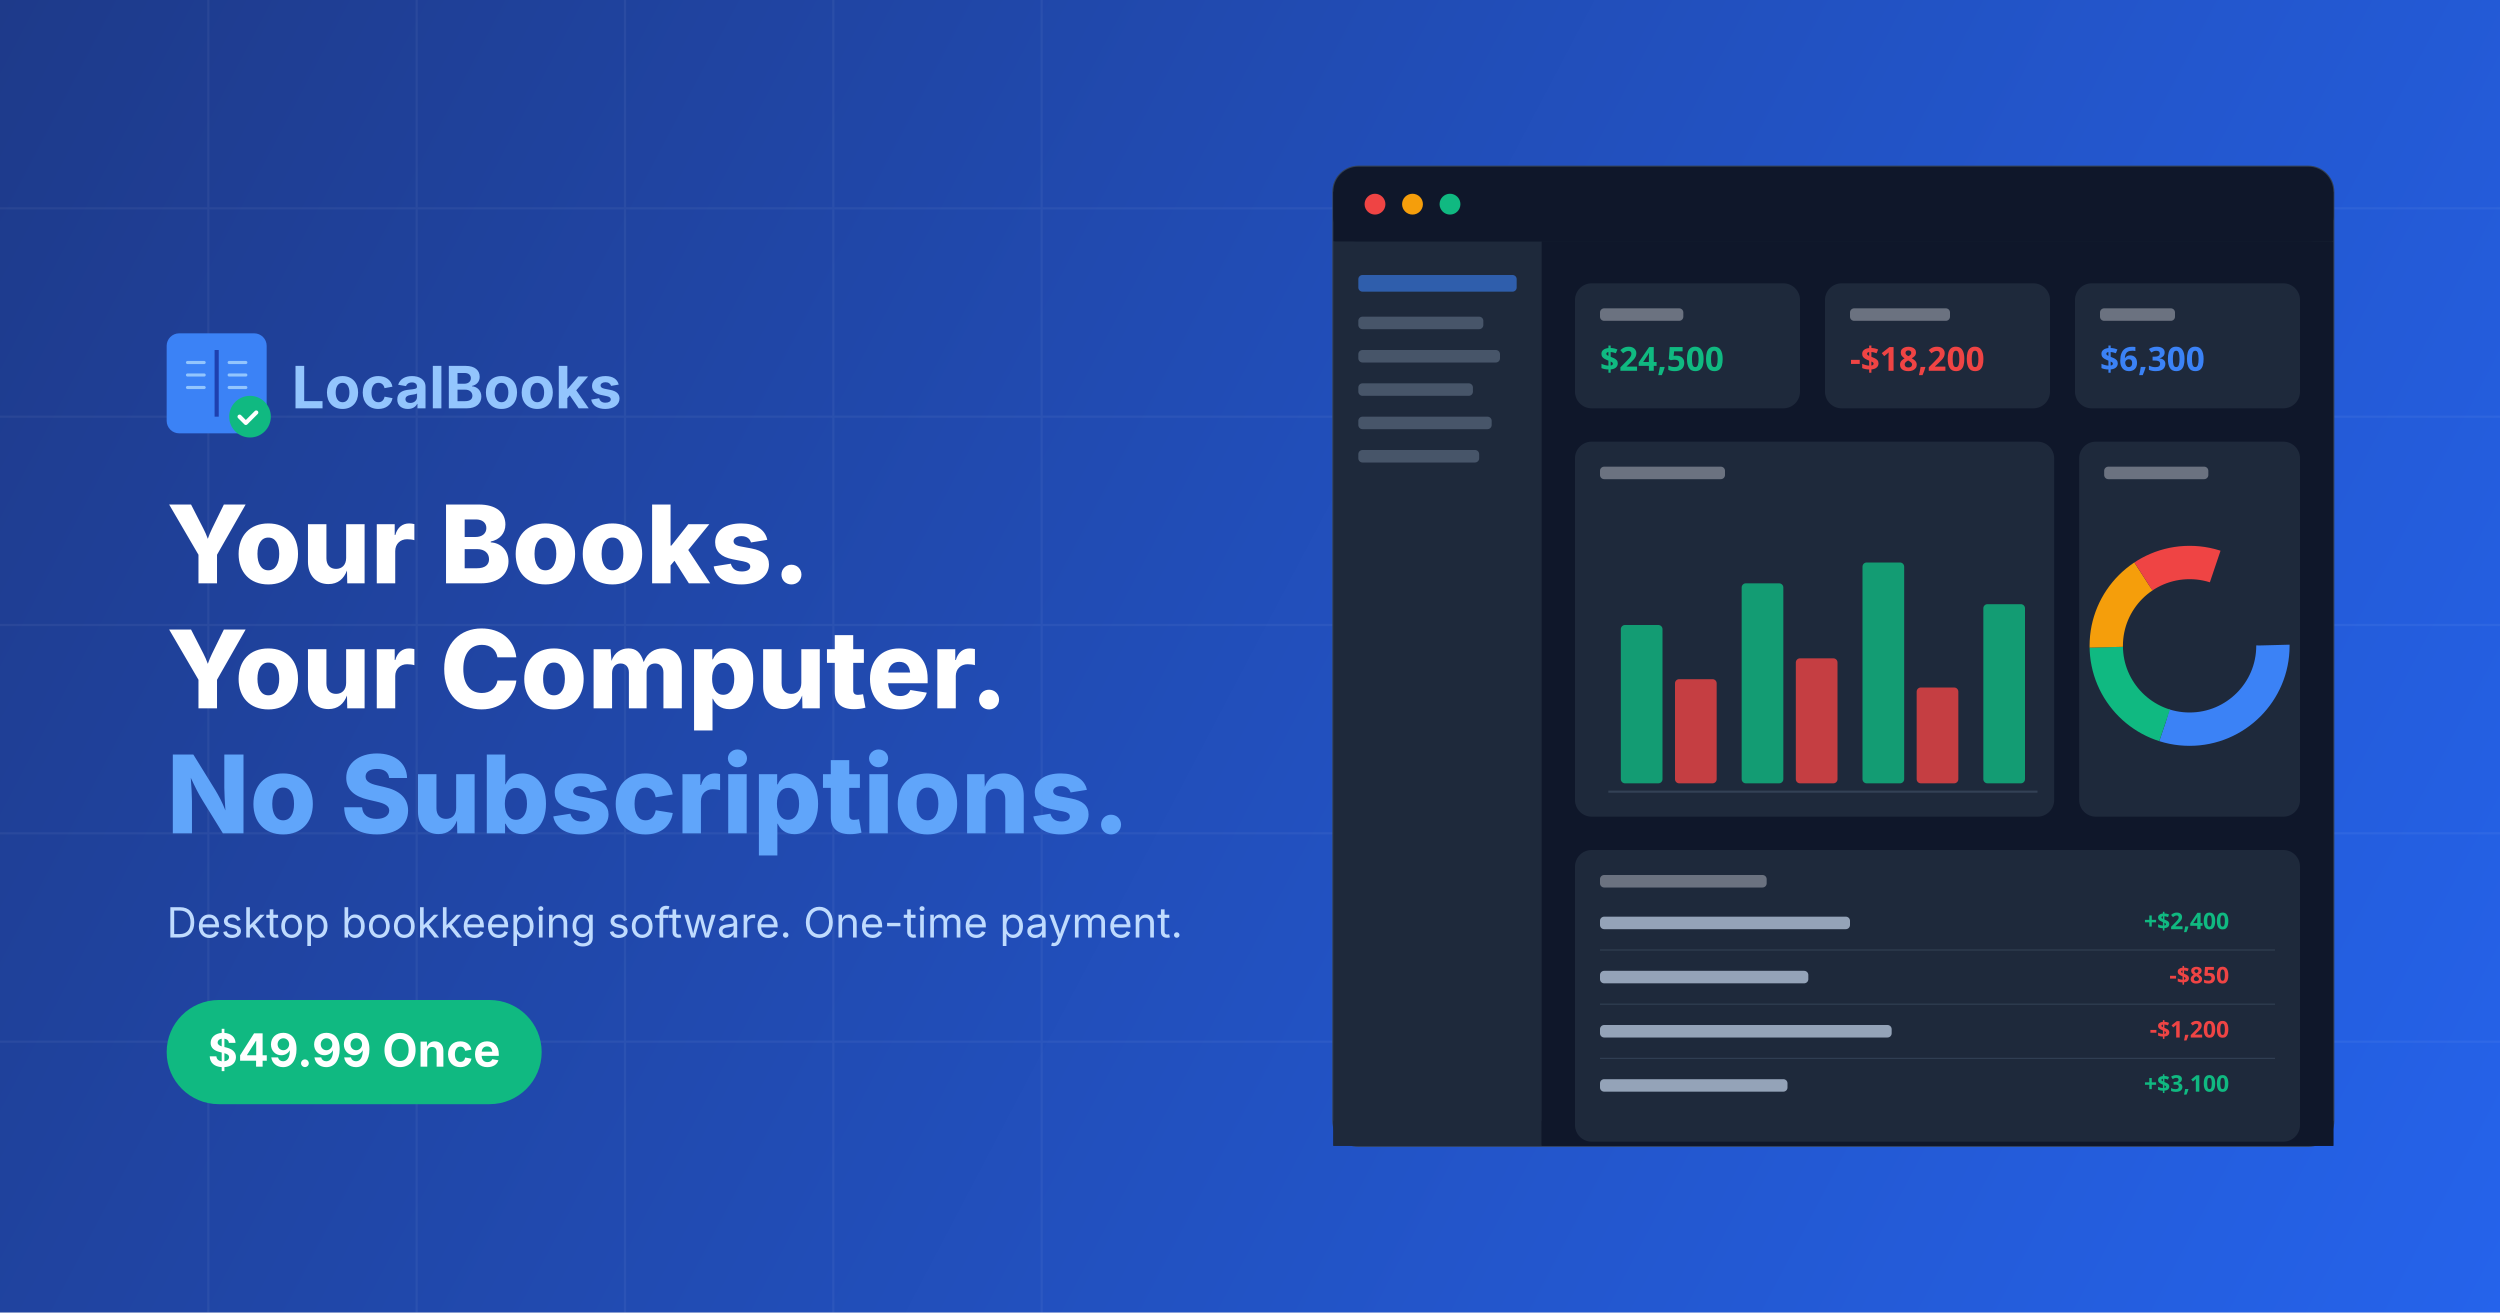
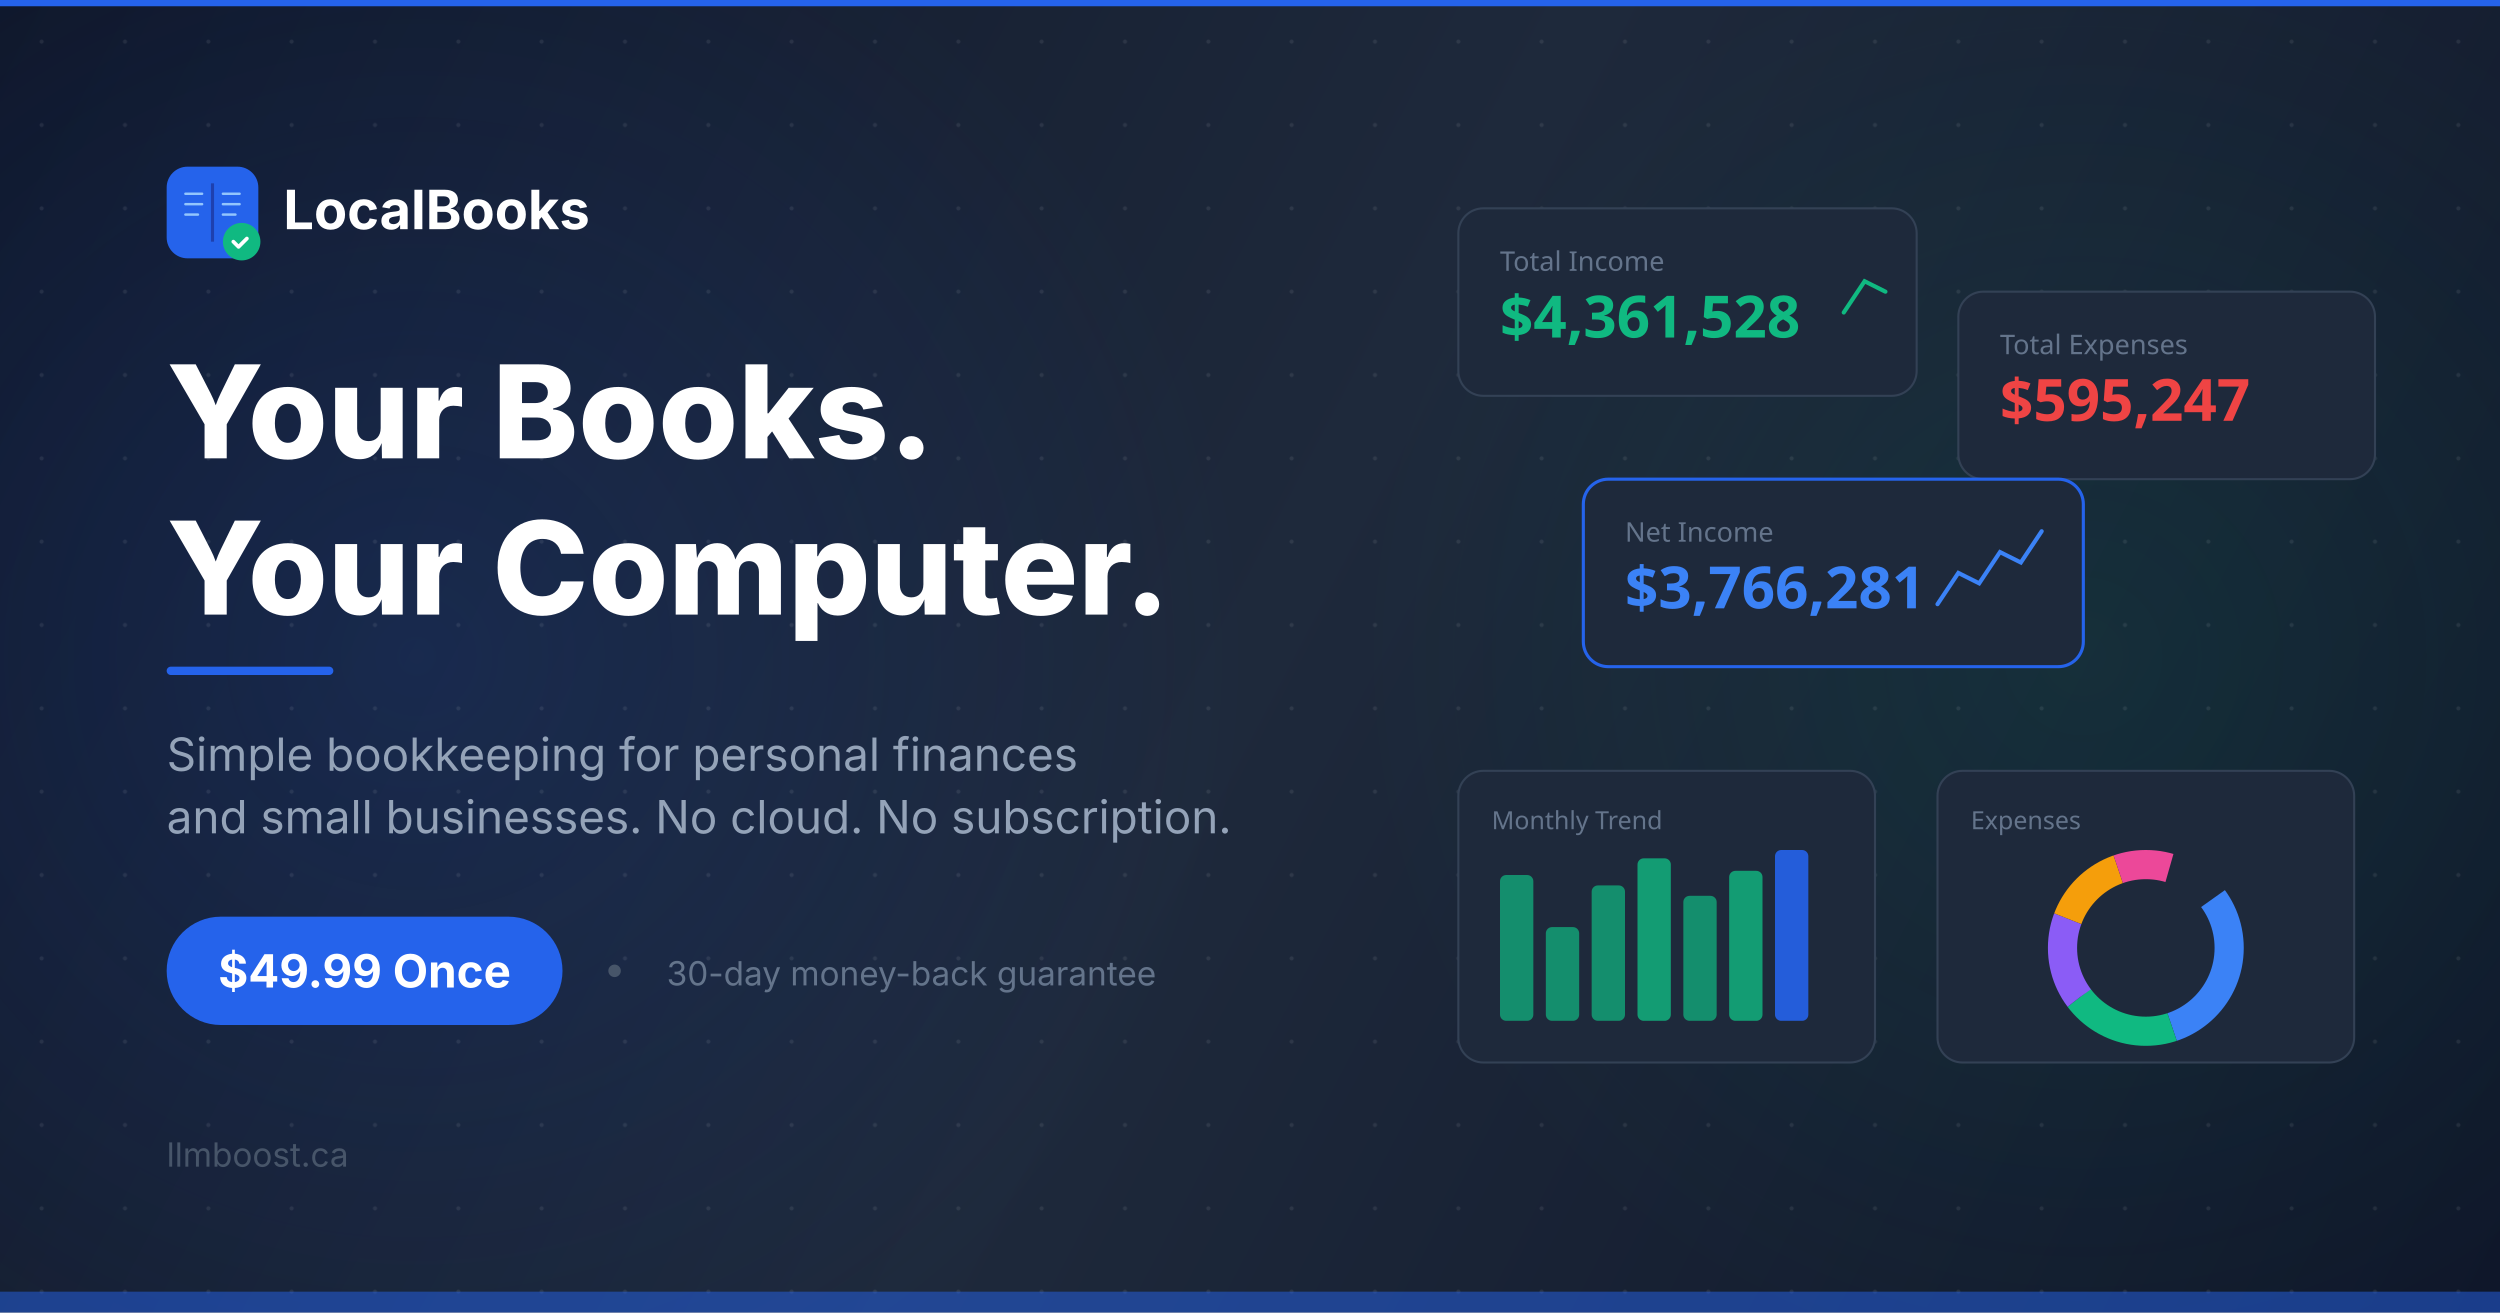
<svg xmlns="http://www.w3.org/2000/svg" viewBox="0 0 1200 630" fill="none">
  <defs>
    <linearGradient id="bg" x1="0" y1="0" x2="1200" y2="630" gradientUnits="userSpaceOnUse">
-       <stop offset="0%" stop-color="#1e3a8a" />
-       <stop offset="100%" stop-color="#2563eb" />
+       <stop offset="0%" stop-color="#0f172a" />
+       <stop offset="50%" stop-color="#1e293b" />
+       <stop offset="100%" stop-color="#0f172a" />
    </linearGradient>
-     <linearGradient id="card" x1="0" y1="0" x2="0" y2="1">
-       <stop offset="0%" stop-color="#ffffff" stop-opacity="0.15" />
-       <stop offset="100%" stop-color="#ffffff" stop-opacity="0.05" />
-     </linearGradient>
+     <radialGradient id="glow1" cx="200" cy="315" r="400" gradientUnits="userSpaceOnUse">
+       <stop offset="0%" stop-color="#2563eb" stop-opacity="0.15" />
+       <stop offset="100%" stop-color="#2563eb" stop-opacity="0" />
+     </radialGradient>
+     <radialGradient id="glow2" cx="1000" cy="315" r="350" gradientUnits="userSpaceOnUse">
+       <stop offset="0%" stop-color="#10b981" stop-opacity="0.1" />
+       <stop offset="100%" stop-color="#10b981" stop-opacity="0" />
+     </radialGradient>
  </defs>
  <rect width="1200" height="630" fill="url(#bg)" />
-   <g opacity="0.05">
-     <line x1="0" y1="0" x2="0" y2="630" stroke="white" stroke-width="1" transform="translate(100,0)" />
-     <line x1="0" y1="0" x2="0" y2="630" stroke="white" stroke-width="1" transform="translate(200,0)" />
-     <line x1="0" y1="0" x2="0" y2="630" stroke="white" stroke-width="1" transform="translate(300,0)" />
-     <line x1="0" y1="0" x2="0" y2="630" stroke="white" stroke-width="1" transform="translate(400,0)" />
-     <line x1="0" y1="0" x2="0" y2="630" stroke="white" stroke-width="1" transform="translate(500,0)" />
-     <line x1="0" y1="0" x2="1200" y2="0" stroke="white" stroke-width="1" transform="translate(0,100)" />
-     <line x1="0" y1="0" x2="1200" y2="0" stroke="white" stroke-width="1" transform="translate(0,200)" />
-     <line x1="0" y1="0" x2="1200" y2="0" stroke="white" stroke-width="1" transform="translate(0,300)" />
-     <line x1="0" y1="0" x2="1200" y2="0" stroke="white" stroke-width="1" transform="translate(0,400)" />
-     <line x1="0" y1="0" x2="1200" y2="0" stroke="white" stroke-width="1" transform="translate(0,500)" />
+   <rect width="1200" height="630" fill="url(#glow1)" />
+   <rect width="1200" height="630" fill="url(#glow2)" />
+   <g opacity="0.08">
+     <pattern id="dots" x="0" y="0" width="40" height="40" patternUnits="userSpaceOnUse">
+       <circle cx="20" cy="20" r="1" fill="white" />
+     </pattern>
+     <rect width="1200" height="630" fill="url(#dots)" />
  </g>
-   <g transform="translate(80, 160)">
-     <rect x="0" y="0" width="48" height="48" rx="6" fill="#3b82f6" />
-     <path d="M24 8v32" stroke="#1e40af" stroke-width="2" />
-     <path d="M10 14h8M10 20h8M10 26h8" stroke="#93c5fd" stroke-width="1.5" stroke-linecap="round" />
-     <path d="M30 14h8M30 20h8M30 26h8" stroke="#93c5fd" stroke-width="1.5" stroke-linecap="round" />
-     <circle cx="40" cy="40" r="10" fill="#10b981" />
-     <path d="M35 40l3 3 5-5" stroke="white" stroke-width="2" stroke-linecap="round" stroke-linejoin="round" />
+   <rect x="0" y="0" width="1200" height="3" fill="#2563eb" />
+   <g transform="translate(80, 80)">
+     <rect x="0" y="0" width="44" height="44" rx="10" fill="#2563eb" />
+     <path d="M22 8v28" stroke="#1e40af" stroke-width="1.5" />
+     <path d="M9 13h8M9 18h8M9 23h6" stroke="#93c5fd" stroke-width="1.2" stroke-linecap="round" />
+     <path d="M27 13h8M27 18h8M27 23h6" stroke="#93c5fd" stroke-width="1.2" stroke-linecap="round" />
+     <circle cx="36" cy="36" r="9" fill="#10b981" />
+     <path d="M32 36l2.5 2.5 4-4" stroke="white" stroke-width="1.8" stroke-linecap="round" stroke-linejoin="round" />
+     <text x="56" y="30" font-family="system-ui, -apple-system, 'Segoe UI', sans-serif" font-size="26" font-weight="700" fill="white">LocalBooks</text>
  </g>
-   <text x="140" y="196" font-family="system-ui, -apple-system, 'Segoe UI', sans-serif" font-size="28" font-weight="700" fill="#93c5fd">LocalBooks</text>
-   <text x="80" y="280" font-family="system-ui, -apple-system, 'Segoe UI', sans-serif" font-size="52" font-weight="800" fill="white">Your Books.</text>
-   <text x="80" y="340" font-family="system-ui, -apple-system, 'Segoe UI', sans-serif" font-size="52" font-weight="800" fill="white">Your Computer.</text>
-   <text x="80" y="400" font-family="system-ui, -apple-system, 'Segoe UI', sans-serif" font-size="52" font-weight="800" fill="#60a5fa">No Subscriptions.</text>
-   <text x="80" y="450" font-family="system-ui, -apple-system, 'Segoe UI', sans-serif" font-size="20" fill="#bfdbfe">Desktop bookkeeping software. One-time payment.</text>
-   <rect x="80" y="480" width="180" height="50" rx="25" fill="#10b981" />
-   <text x="170" y="512" font-family="system-ui, -apple-system, 'Segoe UI', sans-serif" font-size="22" font-weight="700" fill="white" text-anchor="middle">$49.99 Once</text>
-   <g transform="translate(640, 80)">
-     <rect x="0" y="0" width="480" height="470" rx="12" fill="#1e293b" stroke="#334155" stroke-width="1" />
-     <rect x="0" y="0" width="480" height="36" rx="12" fill="#0f172a" />
-     <rect x="0" y="12" width="480" height="24" fill="#0f172a" />
-     <circle cx="20" cy="18" r="5" fill="#ef4444" />
-     <circle cx="38" cy="18" r="5" fill="#f59e0b" />
-     <circle cx="56" cy="18" r="5" fill="#10b981" />
-     <rect x="0" y="36" width="100" height="434" fill="#1e293b" />
-     <rect x="0" y="458" width="100" height="12" rx="0 0 12 0" fill="#1e293b" />
-     <rect x="12" y="52" width="76" height="8" rx="2" fill="#3b82f6" opacity="0.6" />
-     <rect x="12" y="72" width="60" height="6" rx="2" fill="#475569" />
-     <rect x="12" y="88" width="68" height="6" rx="2" fill="#475569" />
-     <rect x="12" y="104" width="55" height="6" rx="2" fill="#475569" />
-     <rect x="12" y="120" width="64" height="6" rx="2" fill="#475569" />
-     <rect x="12" y="136" width="58" height="6" rx="2" fill="#475569" />
-     <rect x="100" y="36" width="380" height="434" fill="#0f172a" />
-     <rect x="100" y="458" width="380" height="12" rx="0 0 12 0" fill="#0f172a" />
-     <rect x="116" y="56" width="108" height="60" rx="8" fill="#1e293b" />
-     <rect x="128" y="68" width="40" height="6" rx="2" fill="#6b7280" />
-     <text x="128" y="98" font-family="system-ui, sans-serif" font-size="16" font-weight="700" fill="#10b981">$24,500</text>
-     <rect x="236" y="56" width="108" height="60" rx="8" fill="#1e293b" />
-     <rect x="248" y="68" width="48" height="6" rx="2" fill="#6b7280" />
-     <text x="248" y="98" font-family="system-ui, sans-serif" font-size="16" font-weight="700" fill="#ef4444">-$18,200</text>
-     <rect x="356" y="56" width="108" height="60" rx="8" fill="#1e293b" />
-     <rect x="368" y="68" width="36" height="6" rx="2" fill="#6b7280" />
-     <text x="368" y="98" font-family="system-ui, sans-serif" font-size="16" font-weight="700" fill="#3b82f6">$6,300</text>
-     <rect x="116" y="132" width="230" height="180" rx="8" fill="#1e293b" />
-     <rect x="128" y="144" width="60" height="6" rx="2" fill="#6b7280" />
-     <rect x="138" y="220" width="20" height="76" rx="2" fill="#10b981" opacity="0.8" />
-     <rect x="164" y="246" width="20" height="50" rx="2" fill="#ef4444" opacity="0.8" />
-     <rect x="196" y="200" width="20" height="96" rx="2" fill="#10b981" opacity="0.8" />
-     <rect x="222" y="236" width="20" height="60" rx="2" fill="#ef4444" opacity="0.8" />
-     <rect x="254" y="190" width="20" height="106" rx="2" fill="#10b981" opacity="0.8" />
-     <rect x="280" y="250" width="20" height="46" rx="2" fill="#ef4444" opacity="0.8" />
-     <rect x="312" y="210" width="20" height="86" rx="2" fill="#10b981" opacity="0.8" />
-     <line x1="132" y1="300" x2="338" y2="300" stroke="#334155" stroke-width="1" />
-     <rect x="358" y="132" width="106" height="180" rx="8" fill="#1e293b" />
-     <rect x="370" y="144" width="50" height="6" rx="2" fill="#6b7280" />
-     <circle cx="411" cy="230" r="40" fill="none" stroke="#3b82f6" stroke-width="16" stroke-dasharray="75 176" stroke-dashoffset="0" />
-     <circle cx="411" cy="230" r="40" fill="none" stroke="#10b981" stroke-width="16" stroke-dasharray="50 201" stroke-dashoffset="-75" />
-     <circle cx="411" cy="230" r="40" fill="none" stroke="#f59e0b" stroke-width="16" stroke-dasharray="40 211" stroke-dashoffset="-125" />
-     <circle cx="411" cy="230" r="40" fill="none" stroke="#ef4444" stroke-width="16" stroke-dasharray="36 215" stroke-dashoffset="-165" />
-     <circle cx="411" cy="230" r="24" fill="#1e293b" />
-     <rect x="116" y="328" width="348" height="140" rx="8" fill="#1e293b" />
-     <rect x="128" y="340" width="80" height="6" rx="2" fill="#6b7280" />
-     <rect x="128" y="360" width="120" height="6" rx="2" fill="#94a3b8" />
-     <text x="430" y="366" font-family="system-ui, sans-serif" font-size="11" font-weight="600" fill="#10b981" text-anchor="end">+$2,400</text>
-     <line x1="128" y1="376" x2="452" y2="376" stroke="#334155" stroke-width="0.5" />
-     <rect x="128" y="386" width="100" height="6" rx="2" fill="#94a3b8" />
-     <text x="430" y="392" font-family="system-ui, sans-serif" font-size="11" font-weight="600" fill="#ef4444" text-anchor="end">-$850</text>
-     <line x1="128" y1="402" x2="452" y2="402" stroke="#334155" stroke-width="0.5" />
-     <rect x="128" y="412" width="140" height="6" rx="2" fill="#94a3b8" />
-     <text x="430" y="418" font-family="system-ui, sans-serif" font-size="11" font-weight="600" fill="#ef4444" text-anchor="end">-$1,200</text>
-     <line x1="128" y1="428" x2="452" y2="428" stroke="#334155" stroke-width="0.5" />
-     <rect x="128" y="438" width="90" height="6" rx="2" fill="#94a3b8" />
-     <text x="430" y="444" font-family="system-ui, sans-serif" font-size="11" font-weight="600" fill="#10b981" text-anchor="end">+$3,100</text>
+   <text x="80" y="220" font-family="system-ui, -apple-system, 'Segoe UI', sans-serif" font-size="62" font-weight="800" fill="white">Your Books.</text>
+   <text x="80" y="295" font-family="system-ui, -apple-system, 'Segoe UI', sans-serif" font-size="62" font-weight="800" fill="white">Your Computer.</text>
+   <rect x="80" y="320" width="80" height="4" rx="2" fill="#2563eb" />
+   <text x="80" y="370" font-family="system-ui, -apple-system, 'Segoe UI', sans-serif" font-size="22" fill="#94a3b8">Simple bookkeeping for personal finances</text>
+   <text x="80" y="400" font-family="system-ui, -apple-system, 'Segoe UI', sans-serif" font-size="22" fill="#94a3b8">and small businesses. No cloud. No subscription.</text>
+   <g transform="translate(80, 440)">
+     <rect x="0" y="0" width="190" height="52" rx="26" fill="#2563eb" />
+     <text x="95" y="34" font-family="system-ui, -apple-system, 'Segoe UI', sans-serif" font-size="22" font-weight="700" fill="white" text-anchor="middle">$49.99 Once</text>
+     <circle cx="215" cy="26" r="3" fill="#475569" />
+     <text x="240" y="33" font-family="system-ui, -apple-system, 'Segoe UI', sans-serif" font-size="16" fill="#64748b">30-day money-back guarantee</text>
  </g>
+   <g transform="translate(700, 100)">
+     <g transform="translate(0, 0)">
+       <rect x="0" y="0" width="220" height="90" rx="12" fill="#1e293b" stroke="#334155" stroke-width="1" />
+       <text x="20" y="30" font-family="system-ui, sans-serif" font-size="13" fill="#64748b">Total Income</text>
+       <text x="20" y="62" font-family="system-ui, sans-serif" font-size="28" font-weight="700" fill="#10b981">$4,361,528</text>
+       <path d="M185 50l10-15 10 5" stroke="#10b981" stroke-width="2" stroke-linecap="round" fill="none" />
+     </g>
+     <g transform="translate(240, 40)">
+       <rect x="0" y="0" width="200" height="90" rx="12" fill="#1e293b" stroke="#334155" stroke-width="1" />
+       <text x="20" y="30" font-family="system-ui, sans-serif" font-size="13" fill="#64748b">Total Expenses</text>
+       <text x="20" y="62" font-family="system-ui, sans-serif" font-size="28" font-weight="700" fill="#ef4444">$595,247</text>
+     </g>
+     <g transform="translate(60, 130)">
+       <rect x="0" y="0" width="240" height="90" rx="12" fill="#1e293b" stroke="#2563eb" stroke-width="1.5" />
+       <text x="20" y="30" font-family="system-ui, sans-serif" font-size="13" fill="#64748b">Net Income</text>
+       <text x="20" y="62" font-family="system-ui, sans-serif" font-size="28" font-weight="700" fill="#3b82f6">$3,766,281</text>
+       <polyline points="170,60 180,45 190,50 200,35 210,40 220,25" stroke="#3b82f6" stroke-width="2" fill="none" stroke-linecap="round" />
+     </g>
+     <g transform="translate(0, 270)">
+       <rect x="0" y="0" width="200" height="140" rx="12" fill="#1e293b" stroke="#334155" stroke-width="1" />
+       <text x="16" y="28" font-family="system-ui, sans-serif" font-size="12" fill="#64748b">Monthly Trend</text>
+       <rect x="20" y="50" width="16" height="70" rx="3" fill="#10b981" opacity="0.7" />
+       <rect x="42" y="75" width="16" height="45" rx="3" fill="#10b981" opacity="0.7" />
+       <rect x="64" y="55" width="16" height="65" rx="3" fill="#10b981" opacity="0.7" />
+       <rect x="86" y="42" width="16" height="78" rx="3" fill="#10b981" opacity="0.8" />
+       <rect x="108" y="60" width="16" height="60" rx="3" fill="#10b981" opacity="0.7" />
+       <rect x="130" y="48" width="16" height="72" rx="3" fill="#10b981" opacity="0.8" />
+       <rect x="152" y="38" width="16" height="82" rx="3" fill="#2563eb" opacity="0.9" />
+     </g>
+     <g transform="translate(230, 270)">
+       <rect x="0" y="0" width="200" height="140" rx="12" fill="#1e293b" stroke="#334155" stroke-width="1" />
+       <text x="16" y="28" font-family="system-ui, sans-serif" font-size="12" fill="#64748b">Expenses</text>
+       <circle cx="100" cy="85" r="40" fill="none" stroke="#3b82f6" stroke-width="14" stroke-dasharray="75 176" stroke-dashoffset="25" />
+       <circle cx="100" cy="85" r="40" fill="none" stroke="#10b981" stroke-width="14" stroke-dasharray="50 201" stroke-dashoffset="-50" />
+       <circle cx="100" cy="85" r="40" fill="none" stroke="#8b5cf6" stroke-width="14" stroke-dasharray="40 211" stroke-dashoffset="-100" />
+       <circle cx="100" cy="85" r="40" fill="none" stroke="#f59e0b" stroke-width="14" stroke-dasharray="35 216" stroke-dashoffset="-140" />
+       <circle cx="100" cy="85" r="40" fill="none" stroke="#ec4899" stroke-width="14" stroke-dasharray="25 226" stroke-dashoffset="-175" />
+       <circle cx="100" cy="85" r="26" fill="#1e293b" />
+     </g>
+   </g>
+   <rect x="0" y="620" width="1200" height="10" fill="#2563eb" opacity="0.5" />
+   <text x="80" y="560" font-family="system-ui, -apple-system, 'Segoe UI', sans-serif" font-size="16" fill="#475569">llmboost.ca</text>
</svg>
